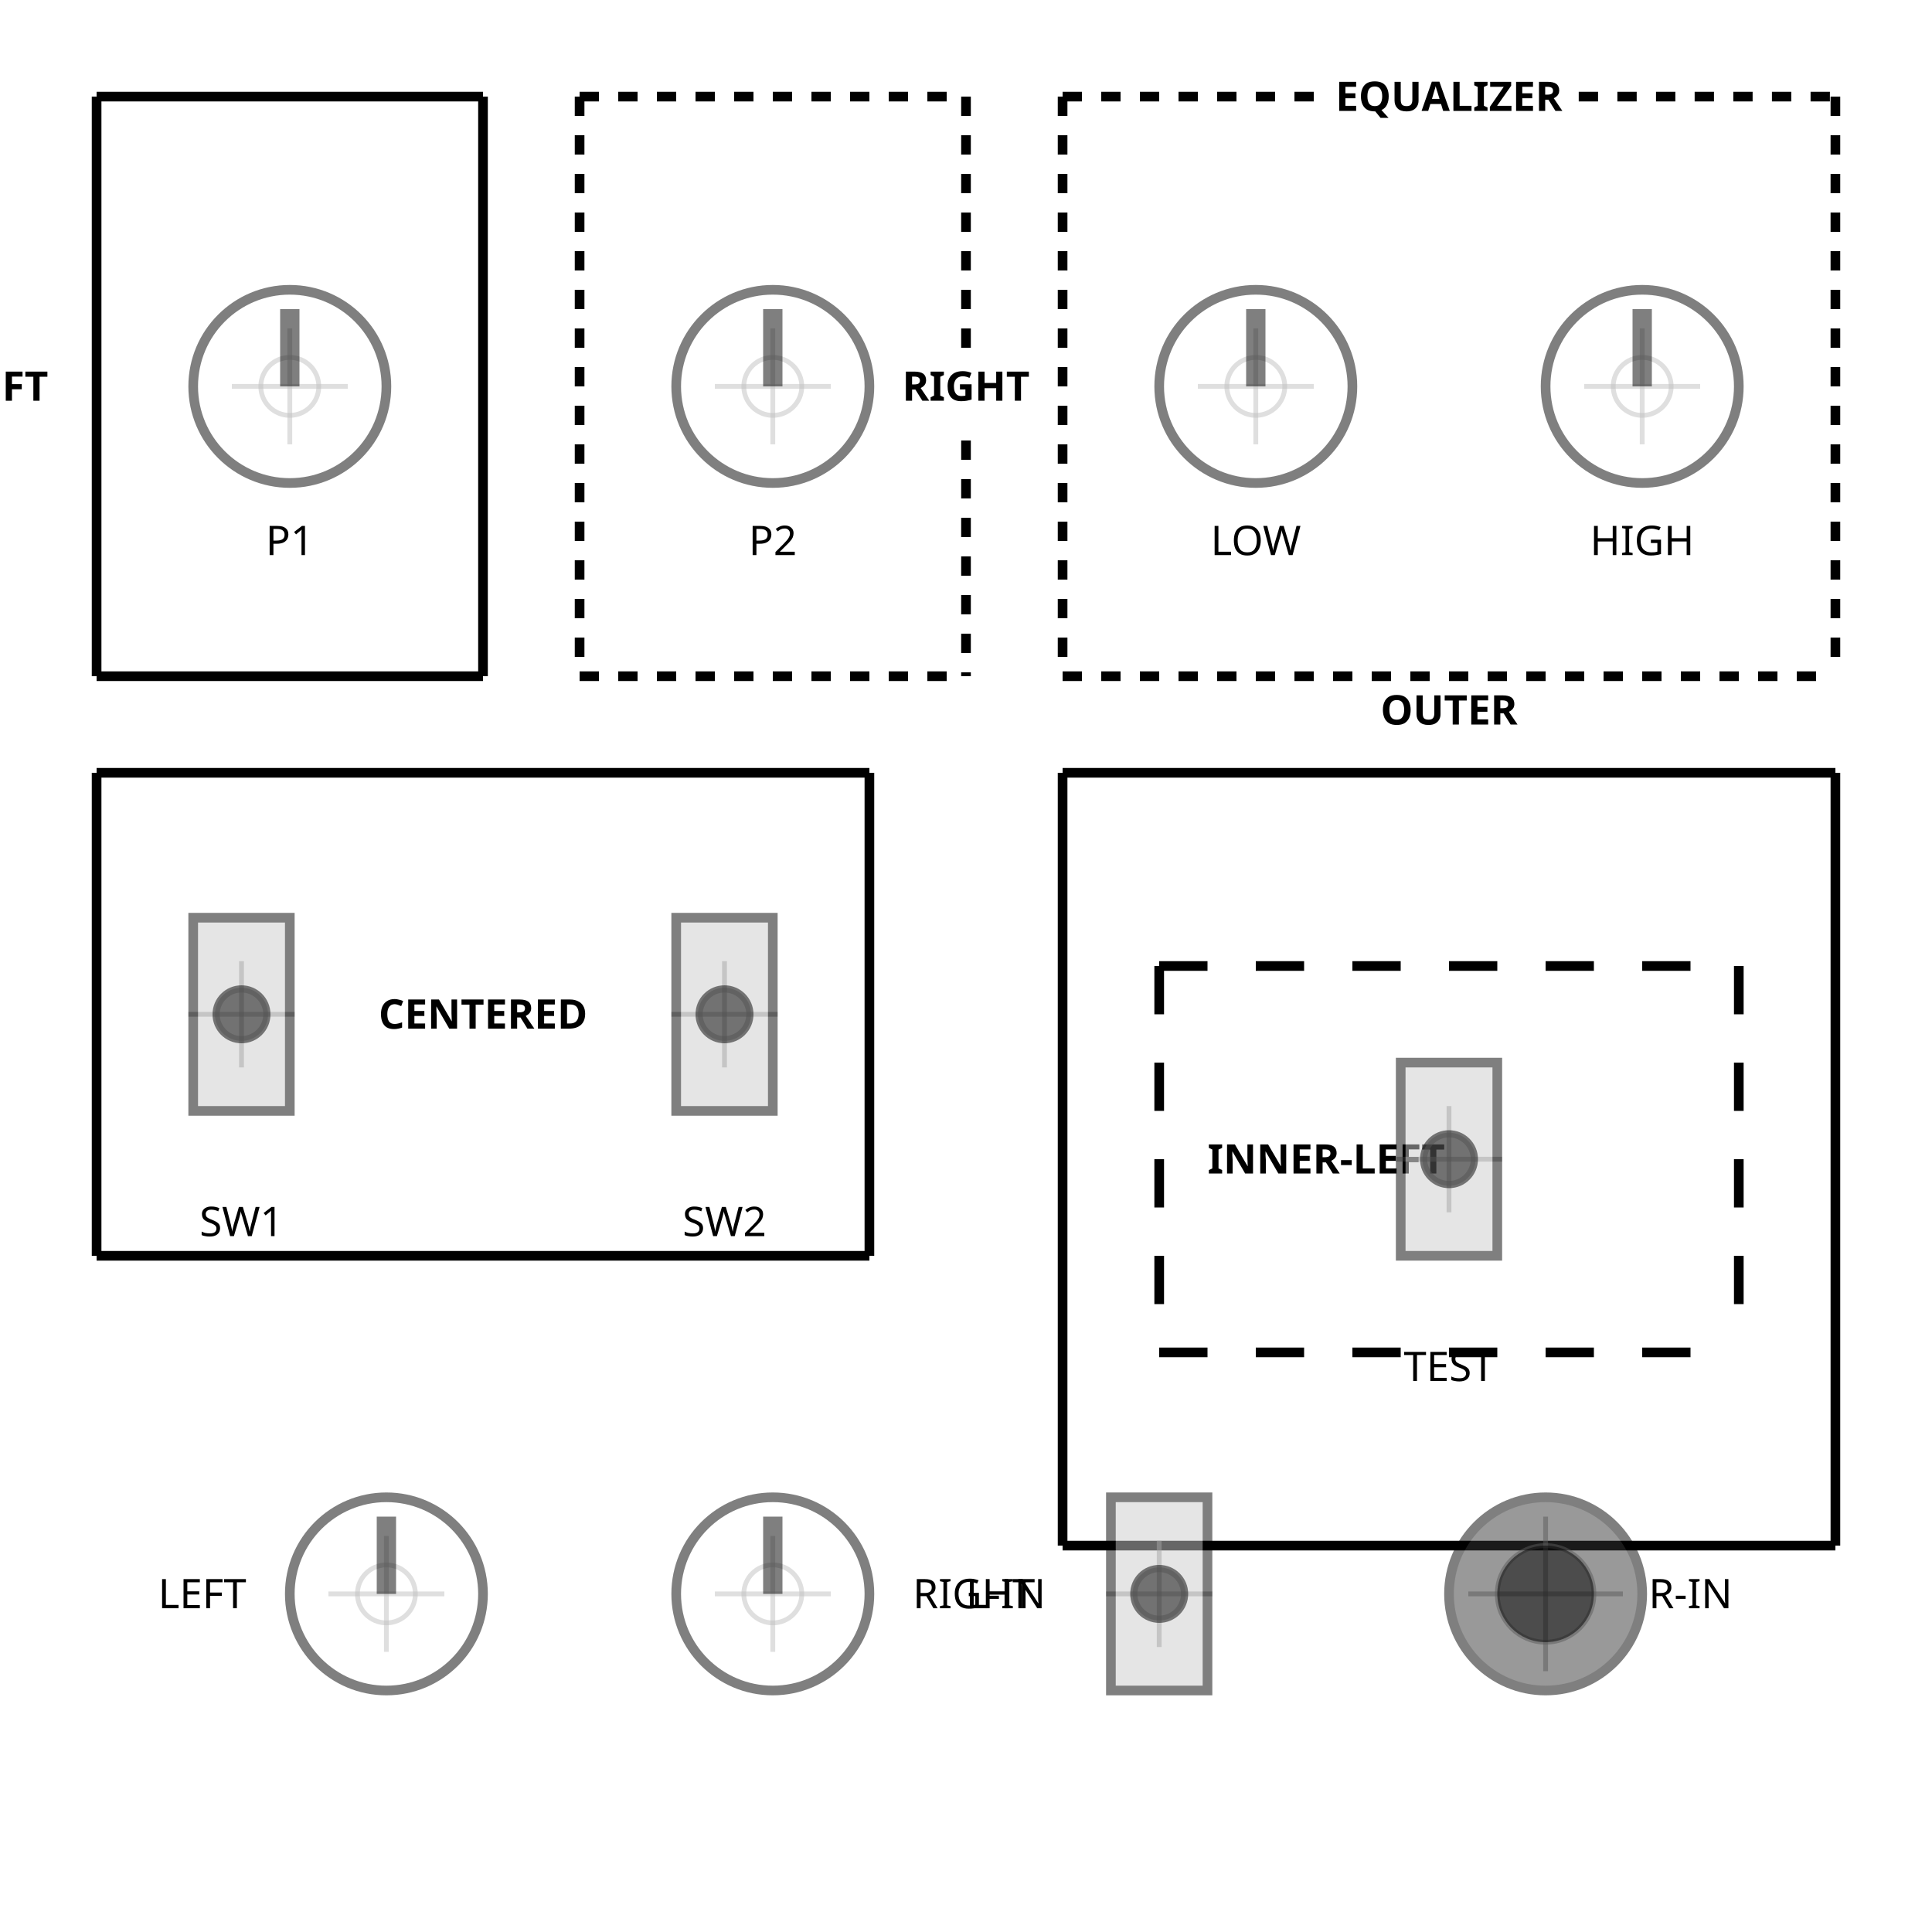
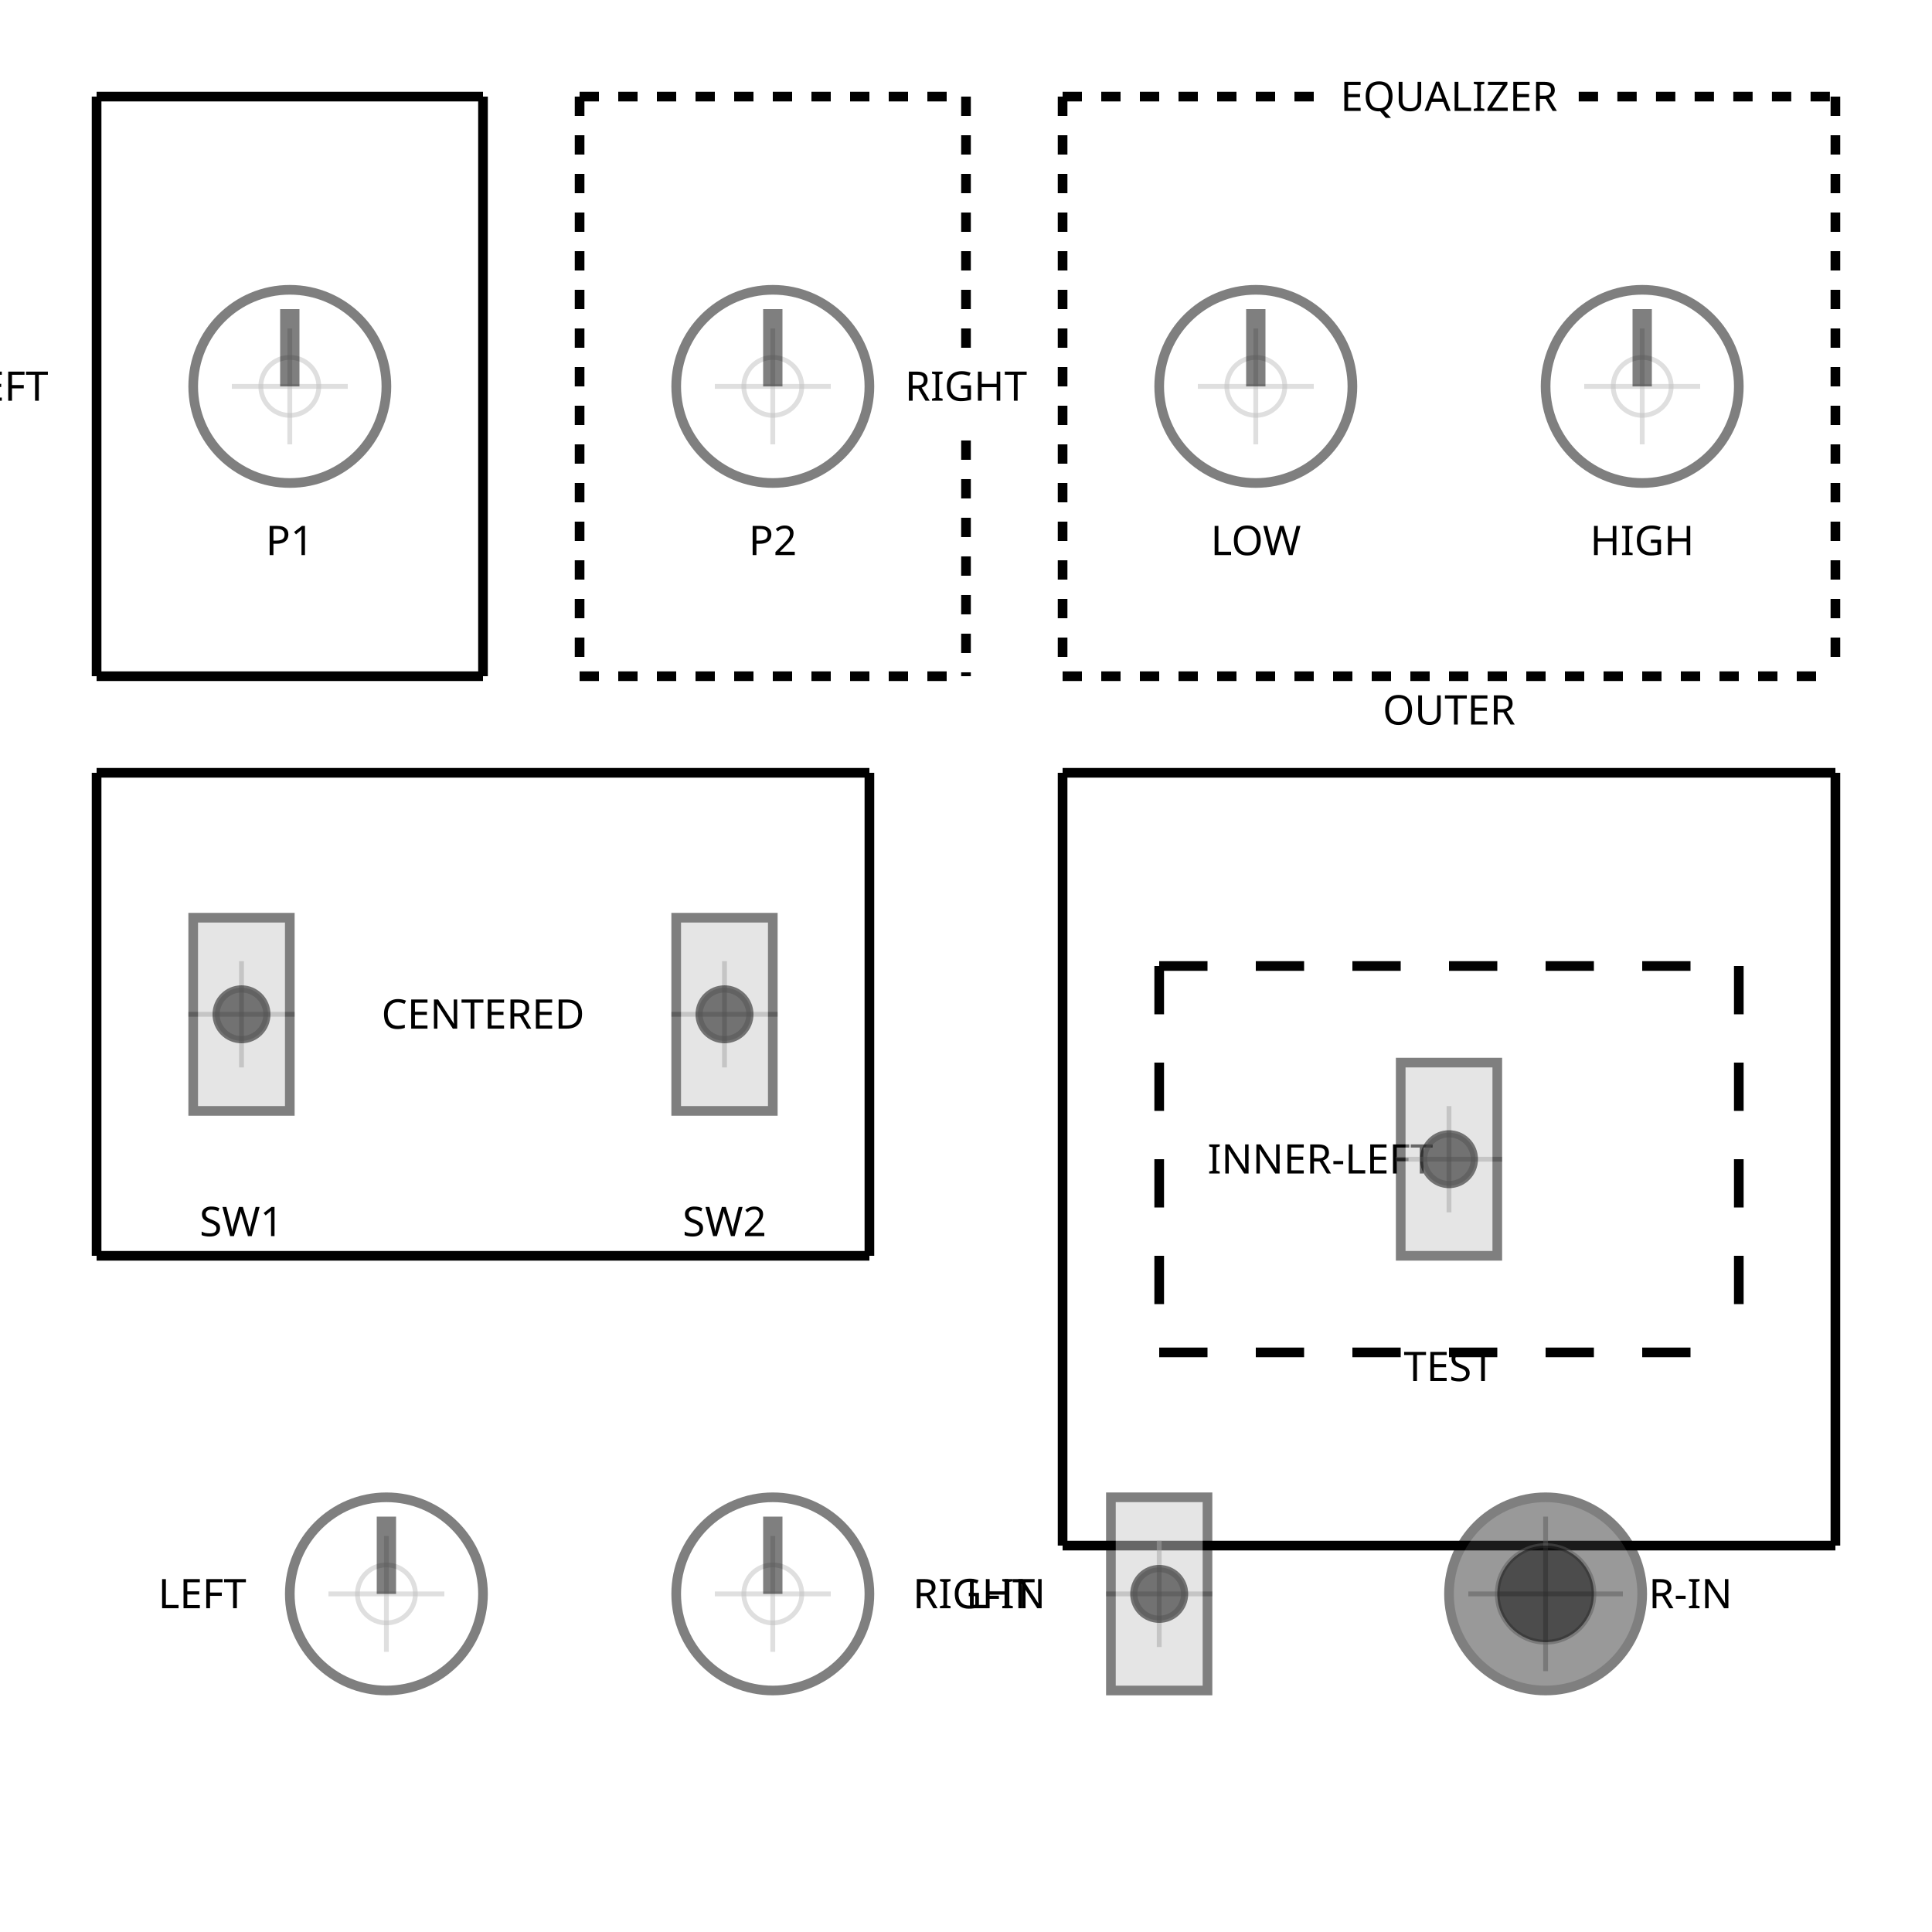
<svg xmlns="http://www.w3.org/2000/svg" baseProfile="full" height="200.0mm" version="1.1" viewBox="0 0 200.0 200.0" width="200.0mm">
  <defs />
  <rect fill="#ffffff" height="200.0" width="200.0" x="0" y="0" />
-   <text fill="black" font-family="sans-serif" font-size="4.233" font-weight="bold" text-anchor="end" x="5.0" y="41.482">LEFT</text>
+   <text fill="black" font-family="sans-serif" font-size="4.233" font-weight="normal" text-anchor="end" x="5.0" y="41.482">LEFT</text>
  <line stroke="black" stroke-width="1.0" x1="10.0" x2="50.0" y1="10.0" y2="10.0" />
  <line stroke="black" stroke-width="1.0" x1="10.0" x2="50.0" y1="70.0" y2="70.0" />
  <line stroke="black" stroke-width="1.0" x1="10.0" x2="10.0" y1="10.0" y2="70.0" />
  <line stroke="black" stroke-width="1.0" x1="50.0" x2="50.0" y1="10.0" y2="70.0" />
  <circle cx="30.0" cy="40.0" fill="none" r="3.0" stroke="gray" stroke-opacity="0.5" stroke-width="0.5" />
  <line stroke="gray" stroke-opacity="0.5" stroke-width="0.5" x1="24.0" x2="36.0" y1="40.0" y2="40.0" />
  <line stroke="gray" stroke-opacity="0.5" stroke-width="0.5" x1="30.0" x2="30.0" y1="34.0" y2="46.0" />
  <circle cx="30.0" cy="40.0" fill="white" opacity="0.5" r="10.0" stroke="black" stroke-width="1" />
  <line opacity="0.5" stroke="black" stroke-width="2" x1="30.0" x2="30.0" y1="40.0" y2="32.0" />
  <text fill="black" font-family="sans-serif" font-size="4.233" font-weight="normal" text-anchor="middle" x="30.0" y="57.463">P1</text>
-   <text fill="black" font-family="sans-serif" font-size="4.233" font-weight="bold" text-anchor="middle" x="100.0" y="41.482">RIGHT</text>
+   <text fill="black" font-family="sans-serif" font-size="4.233" font-weight="normal" text-anchor="middle" x="100.0" y="41.482">RIGHT</text>
  <line stroke="black" stroke-dasharray="2,2" stroke-width="1.0" x1="60.0" x2="100.0" y1="10.0" y2="10.0" />
  <line stroke="black" stroke-dasharray="2,2" stroke-width="1.0" x1="60.0" x2="100.0" y1="70.0" y2="70.0" />
  <line stroke="black" stroke-dasharray="2,2" stroke-width="1.0" x1="60.0" x2="60.0" y1="10.0" y2="70.0" />
  <line stroke="black" stroke-dasharray="2,2" stroke-width="1.0" x1="100.0" x2="100.0" y1="10.0" y2="37.365" />
  <line stroke="black" stroke-dasharray="2,2" stroke-width="1.0" x1="100.0" x2="100.0" y1="45.598" y2="70.0" />
  <circle cx="80.0" cy="40.0" fill="none" r="3.0" stroke="gray" stroke-opacity="0.5" stroke-width="0.5" />
  <line stroke="gray" stroke-opacity="0.5" stroke-width="0.5" x1="74.0" x2="86.0" y1="40.0" y2="40.0" />
  <line stroke="gray" stroke-opacity="0.5" stroke-width="0.5" x1="80.0" x2="80.0" y1="34.0" y2="46.0" />
  <circle cx="80.0" cy="40.0" fill="white" opacity="0.5" r="10.0" stroke="black" stroke-width="1" />
  <line opacity="0.5" stroke="black" stroke-width="2" x1="80.0" x2="80.0" y1="40.0" y2="32.0" />
  <text fill="black" font-family="sans-serif" font-size="4.233" font-weight="normal" text-anchor="middle" x="80.0" y="57.463">P2</text>
-   <text fill="black" font-family="sans-serif" font-size="4.233" font-weight="bold" text-anchor="middle" x="150.0" y="11.482">EQUALIZER</text>
+   <text fill="black" font-family="sans-serif" font-size="4.233" font-weight="normal" text-anchor="middle" x="150.0" y="11.482">EQUALIZER</text>
  <line stroke="black" stroke-dasharray="2,2" stroke-width="1.0" x1="110.0" x2="136.57" y1="10.0" y2="10.0" />
  <line stroke="black" stroke-dasharray="2,2" stroke-width="1.0" x1="163.43" x2="190.0" y1="10.0" y2="10.0" />
  <line stroke="black" stroke-dasharray="2,2" stroke-width="1.0" x1="110.0" x2="190.0" y1="70.0" y2="70.0" />
  <line stroke="black" stroke-dasharray="2,2" stroke-width="1.0" x1="110.0" x2="110.0" y1="10.0" y2="70.0" />
  <line stroke="black" stroke-dasharray="2,2" stroke-width="1.0" x1="190.0" x2="190.0" y1="10.0" y2="70.0" />
  <circle cx="130.0" cy="40.0" fill="none" r="3.0" stroke="gray" stroke-opacity="0.5" stroke-width="0.5" />
  <line stroke="gray" stroke-opacity="0.5" stroke-width="0.5" x1="124.0" x2="136.0" y1="40.0" y2="40.0" />
  <line stroke="gray" stroke-opacity="0.5" stroke-width="0.5" x1="130.0" x2="130.0" y1="34.0" y2="46.0" />
  <circle cx="130.0" cy="40.0" fill="white" opacity="0.5" r="10.0" stroke="black" stroke-width="1" />
  <line opacity="0.5" stroke="black" stroke-width="2" x1="130.0" x2="130.0" y1="40.0" y2="32.0" />
  <text fill="black" font-family="sans-serif" font-size="4.233" font-weight="normal" text-anchor="middle" x="130.0" y="57.463">LOW</text>
  <circle cx="170.0" cy="40.0" fill="none" r="3.0" stroke="gray" stroke-opacity="0.5" stroke-width="0.5" />
  <line stroke="gray" stroke-opacity="0.5" stroke-width="0.5" x1="164.0" x2="176.0" y1="40.0" y2="40.0" />
  <line stroke="gray" stroke-opacity="0.5" stroke-width="0.5" x1="170.0" x2="170.0" y1="34.0" y2="46.0" />
  <circle cx="170.0" cy="40.0" fill="white" opacity="0.5" r="10.0" stroke="black" stroke-width="1" />
  <line opacity="0.5" stroke="black" stroke-width="2" x1="170.0" x2="170.0" y1="40.0" y2="32.0" />
  <text fill="black" font-family="sans-serif" font-size="4.233" font-weight="normal" text-anchor="middle" x="170.0" y="57.463">HIGH</text>
-   <text fill="black" font-family="sans-serif" font-size="4.233" font-weight="bold" text-anchor="middle" x="50.0" y="106.482">CENTERED</text>
+   <text fill="black" font-family="sans-serif" font-size="4.233" font-weight="normal" text-anchor="middle" x="50.0" y="106.482">CENTERED</text>
  <line stroke="black" stroke-width="1.0" x1="10.0" x2="90.0" y1="80.0" y2="80.0" />
  <line stroke="black" stroke-width="1.0" x1="10.0" x2="90.0" y1="130.0" y2="130.0" />
  <line stroke="black" stroke-width="1.0" x1="10.0" x2="10.0" y1="80.0" y2="130.0" />
  <line stroke="black" stroke-width="1.0" x1="90.0" x2="90.0" y1="80.0" y2="130.0" />
  <circle cx="25.0" cy="105.0" fill="none" r="2.5" stroke="gray" stroke-opacity="0.5" stroke-width="0.5" />
  <line stroke="gray" stroke-opacity="0.5" stroke-width="0.5" x1="19.5" x2="30.5" y1="105.0" y2="105.0" />
  <line stroke="gray" stroke-opacity="0.5" stroke-width="0.5" x1="25.0" x2="25.0" y1="99.5" y2="110.5" />
  <rect fill="#cccccc" height="20.0" opacity="0.5" stroke="black" width="10.0" x="20.0" y="95.0" />
  <circle cx="25.0" cy="105.0" fill="black" opacity="0.5" r="3.0" />
  <text fill="black" font-family="sans-serif" font-size="4.233" font-weight="normal" text-anchor="middle" x="25.0" y="127.963">SW1</text>
  <circle cx="75.0" cy="105.0" fill="none" r="2.5" stroke="gray" stroke-opacity="0.5" stroke-width="0.5" />
  <line stroke="gray" stroke-opacity="0.5" stroke-width="0.5" x1="69.5" x2="80.5" y1="105.0" y2="105.0" />
  <line stroke="gray" stroke-opacity="0.5" stroke-width="0.5" x1="75.0" x2="75.0" y1="99.5" y2="110.5" />
  <rect fill="#cccccc" height="20.0" opacity="0.5" stroke="black" width="10.0" x="70.0" y="95.0" />
  <circle cx="75.0" cy="105.0" fill="black" opacity="0.5" r="3.0" />
  <text fill="black" font-family="sans-serif" font-size="4.233" font-weight="normal" text-anchor="middle" x="75.0" y="127.963">SW2</text>
-   <text fill="black" font-family="sans-serif" font-size="4.233" font-weight="bold" text-anchor="middle" x="150.0" y="75.0">OUTER</text>
+   <text fill="black" font-family="sans-serif" font-size="4.233" font-weight="normal" text-anchor="middle" x="150.0" y="75.0">OUTER</text>
  <line stroke="black" stroke-width="1.0" x1="110.0" x2="190.0" y1="80.0" y2="80.0" />
  <line stroke="black" stroke-width="1.0" x1="110.0" x2="190.0" y1="160.0" y2="160.0" />
  <line stroke="black" stroke-width="1.0" x1="110.0" x2="110.0" y1="80.0" y2="160.0" />
  <line stroke="black" stroke-width="1.0" x1="190.0" x2="190.0" y1="80.0" y2="160.0" />
-   <text fill="black" font-family="sans-serif" font-size="4.233" font-weight="bold" text-anchor="start" x="125.0" y="121.482">INNER-LEFT</text>
+   <text fill="black" font-family="sans-serif" font-size="4.233" font-weight="normal" text-anchor="start" x="125.0" y="121.482">INNER-LEFT</text>
  <line stroke="black" stroke-dasharray="5,5" stroke-width="1.0" x1="120.0" x2="180.0" y1="100.0" y2="100.0" />
  <line stroke="black" stroke-dasharray="5,5" stroke-width="1.0" x1="120.0" x2="180.0" y1="140.0" y2="140.0" />
  <line stroke="black" stroke-dasharray="5,5" stroke-width="1.0" x1="120.0" x2="120.0" y1="100.0" y2="140.0" />
  <line stroke="black" stroke-dasharray="5,5" stroke-width="1.0" x1="180.0" x2="180.0" y1="100.0" y2="140.0" />
  <circle cx="150.0" cy="120.0" fill="none" r="2.5" stroke="gray" stroke-opacity="0.5" stroke-width="0.5" />
  <line stroke="gray" stroke-opacity="0.5" stroke-width="0.5" x1="144.5" x2="155.5" y1="120.0" y2="120.0" />
  <line stroke="gray" stroke-opacity="0.5" stroke-width="0.5" x1="150.0" x2="150.0" y1="114.5" y2="125.5" />
  <rect fill="#cccccc" height="20.0" opacity="0.5" stroke="black" width="10.0" x="145.0" y="110.0" />
  <circle cx="150.0" cy="120.0" fill="black" opacity="0.5" r="3.0" />
  <text fill="black" font-family="sans-serif" font-size="4.233" font-weight="normal" text-anchor="middle" x="150.0" y="142.963">TEST</text>
  <circle cx="40.0" cy="165.0" fill="none" r="3.0" stroke="gray" stroke-opacity="0.5" stroke-width="0.5" />
  <line stroke="gray" stroke-opacity="0.5" stroke-width="0.5" x1="34.0" x2="46.0" y1="165.0" y2="165.0" />
  <line stroke="gray" stroke-opacity="0.5" stroke-width="0.5" x1="40.0" x2="40.0" y1="159.0" y2="171.0" />
  <circle cx="40.0" cy="165.0" fill="white" opacity="0.5" r="10.0" stroke="black" stroke-width="1" />
  <line opacity="0.5" stroke="black" stroke-width="2" x1="40.0" x2="40.0" y1="165.0" y2="157.0" />
  <text fill="black" font-family="sans-serif" font-size="4.233" font-weight="normal" text-anchor="end" x="25.5" y="166.482">LEFT</text>
  <circle cx="80.0" cy="165.0" fill="none" r="3.0" stroke="gray" stroke-opacity="0.5" stroke-width="0.5" />
  <line stroke="gray" stroke-opacity="0.5" stroke-width="0.5" x1="74.0" x2="86.0" y1="165.0" y2="165.0" />
  <line stroke="gray" stroke-opacity="0.5" stroke-width="0.5" x1="80.0" x2="80.0" y1="159.0" y2="171.0" />
  <circle cx="80.0" cy="165.0" fill="white" opacity="0.5" r="10.0" stroke="black" stroke-width="1" />
  <line opacity="0.5" stroke="black" stroke-width="2" x1="80.0" x2="80.0" y1="165.0" y2="157.0" />
  <text fill="black" font-family="sans-serif" font-size="4.233" font-weight="normal" text-anchor="start" x="94.5" y="166.482">RIGHT</text>
  <circle cx="120.0" cy="165.0" fill="none" r="2.5" stroke="gray" stroke-opacity="0.5" stroke-width="0.5" />
  <line stroke="gray" stroke-opacity="0.5" stroke-width="0.5" x1="114.5" x2="125.5" y1="165.0" y2="165.0" />
  <line stroke="gray" stroke-opacity="0.5" stroke-width="0.5" x1="120.0" x2="120.0" y1="159.5" y2="170.5" />
  <rect fill="#cccccc" height="20.0" opacity="0.5" stroke="black" width="10.0" x="115.0" y="155.0" />
  <circle cx="120.0" cy="165.0" fill="black" opacity="0.5" r="3.0" />
  <text fill="black" font-family="sans-serif" font-size="4.233" font-weight="normal" text-anchor="start" x="100.0" y="166.482">L-IN</text>
  <circle cx="160.0" cy="165.0" fill="none" r="5.0" stroke="gray" stroke-opacity="0.5" stroke-width="0.5" />
  <line stroke="gray" stroke-opacity="0.5" stroke-width="0.5" x1="152.0" x2="168.0" y1="165.0" y2="165.0" />
  <line stroke="gray" stroke-opacity="0.5" stroke-width="0.5" x1="160.0" x2="160.0" y1="157.0" y2="173.0" />
  <circle cx="160.0" cy="165.0" fill="#333333" opacity="0.5" r="10.0" stroke="black" stroke-width="1" />
  <circle cx="160.0" cy="165.0" fill="black" opacity="0.5" r="5.0" />
  <text fill="black" font-family="sans-serif" font-size="4.233" font-weight="normal" text-anchor="middle" x="175.0" y="166.482">R-IN</text>
</svg>
